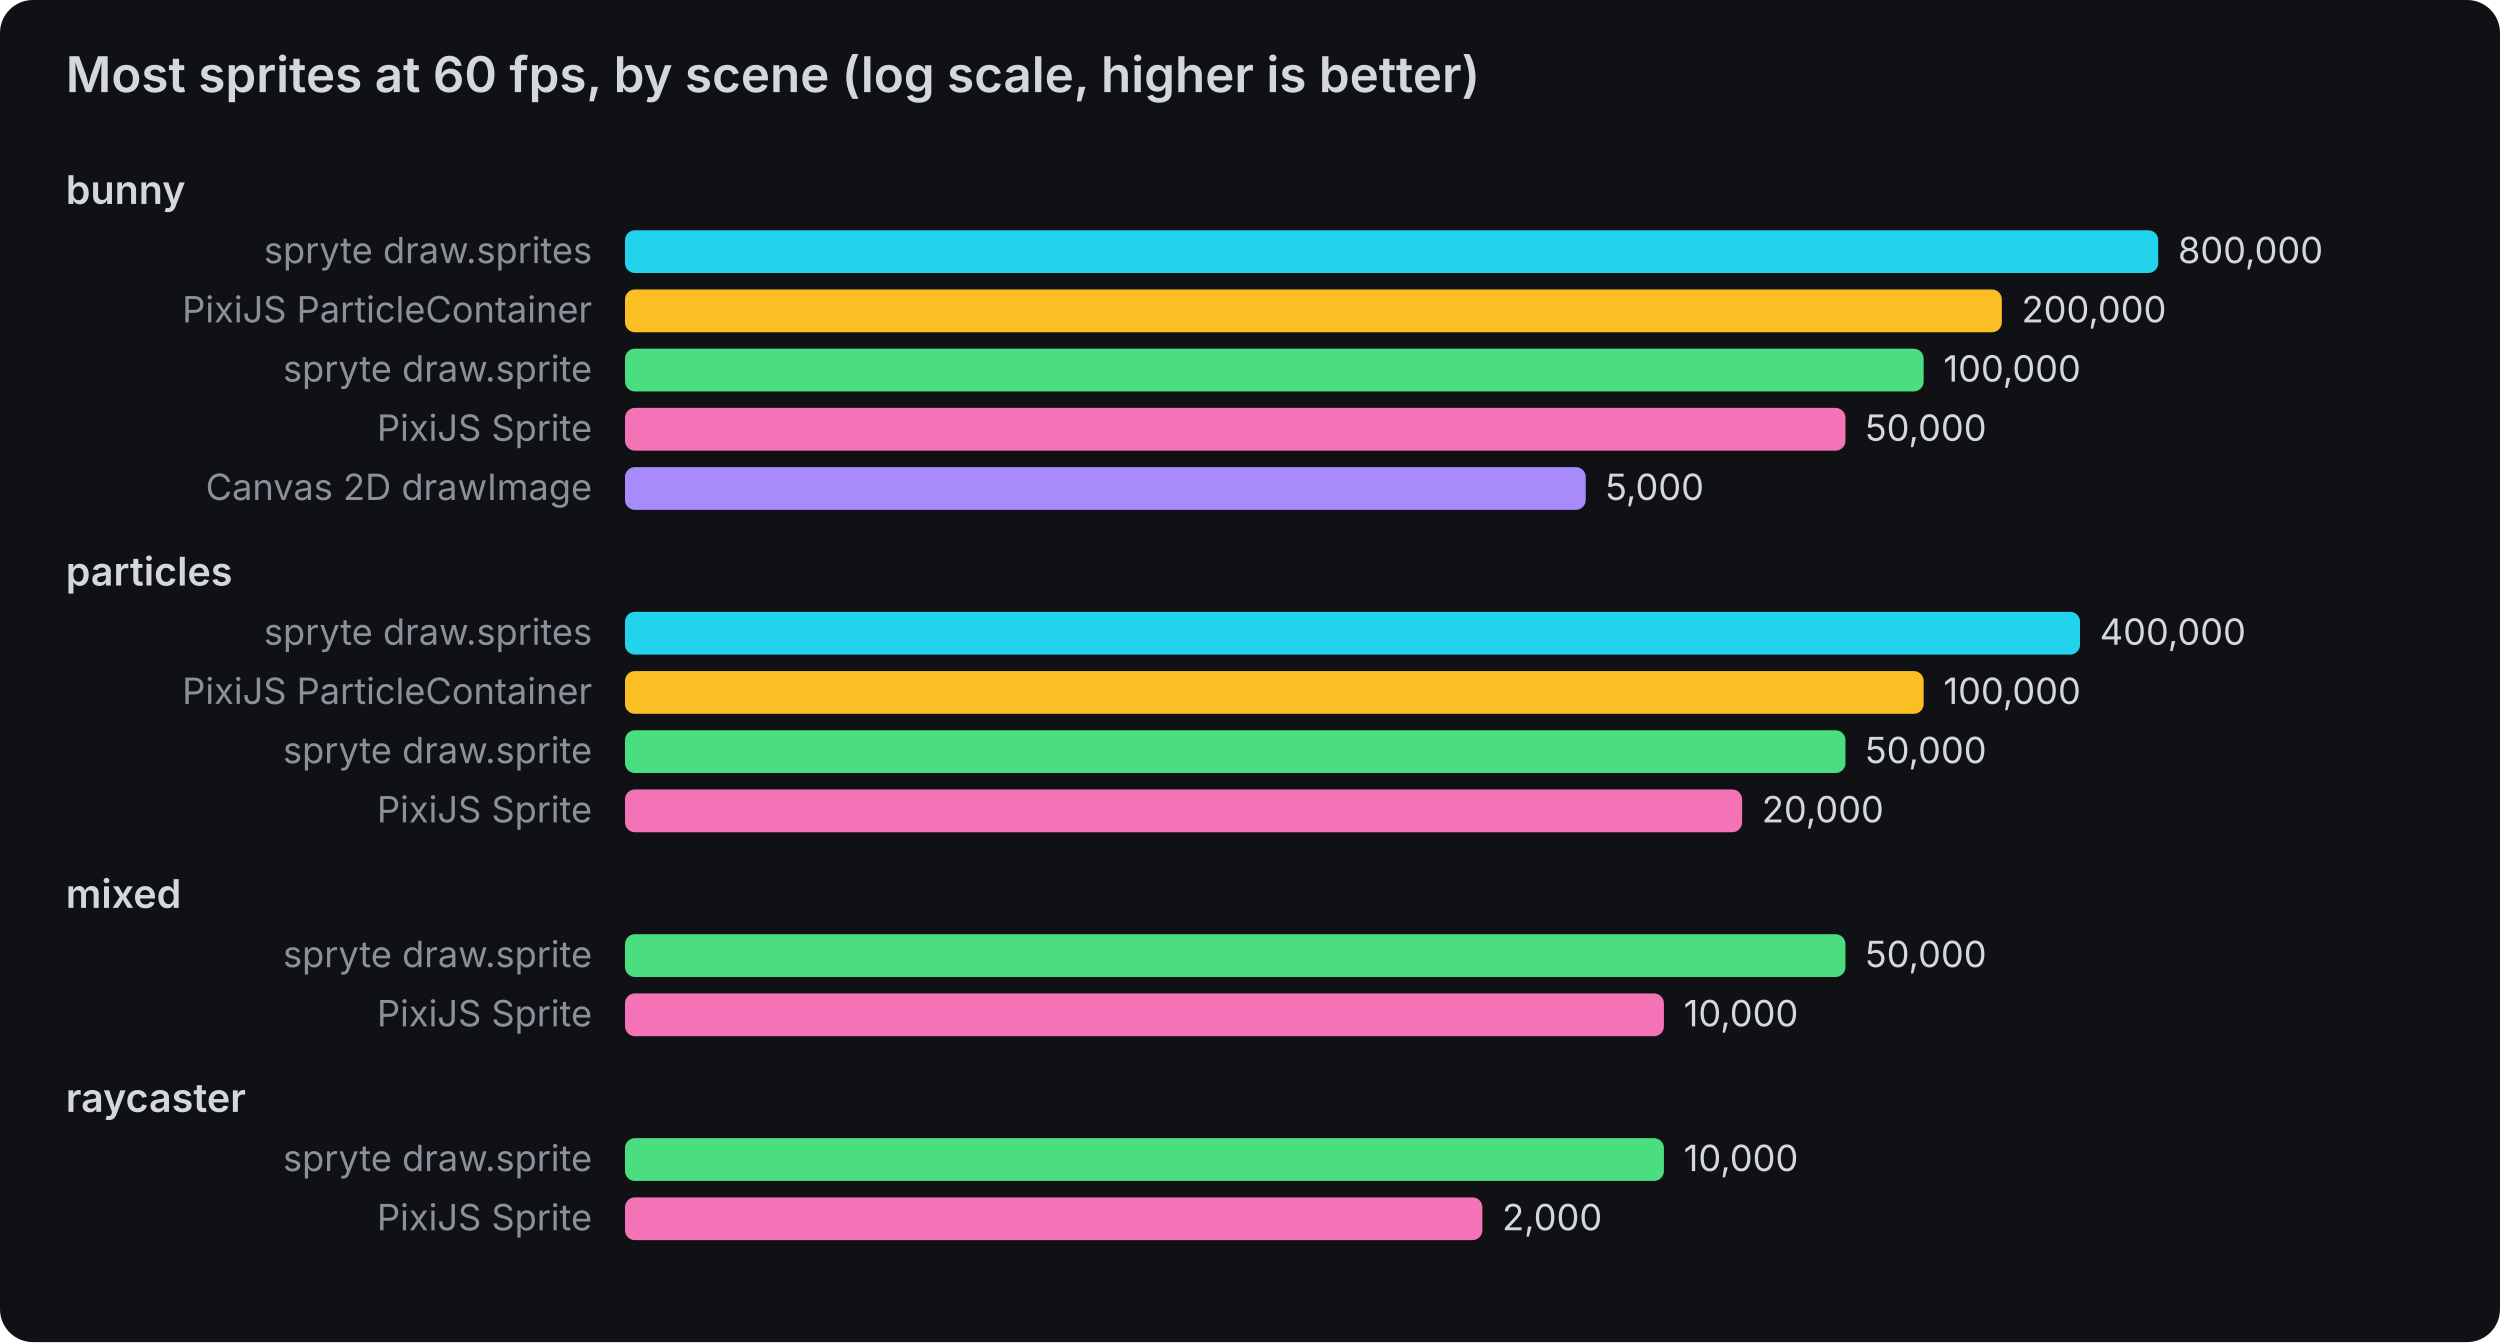
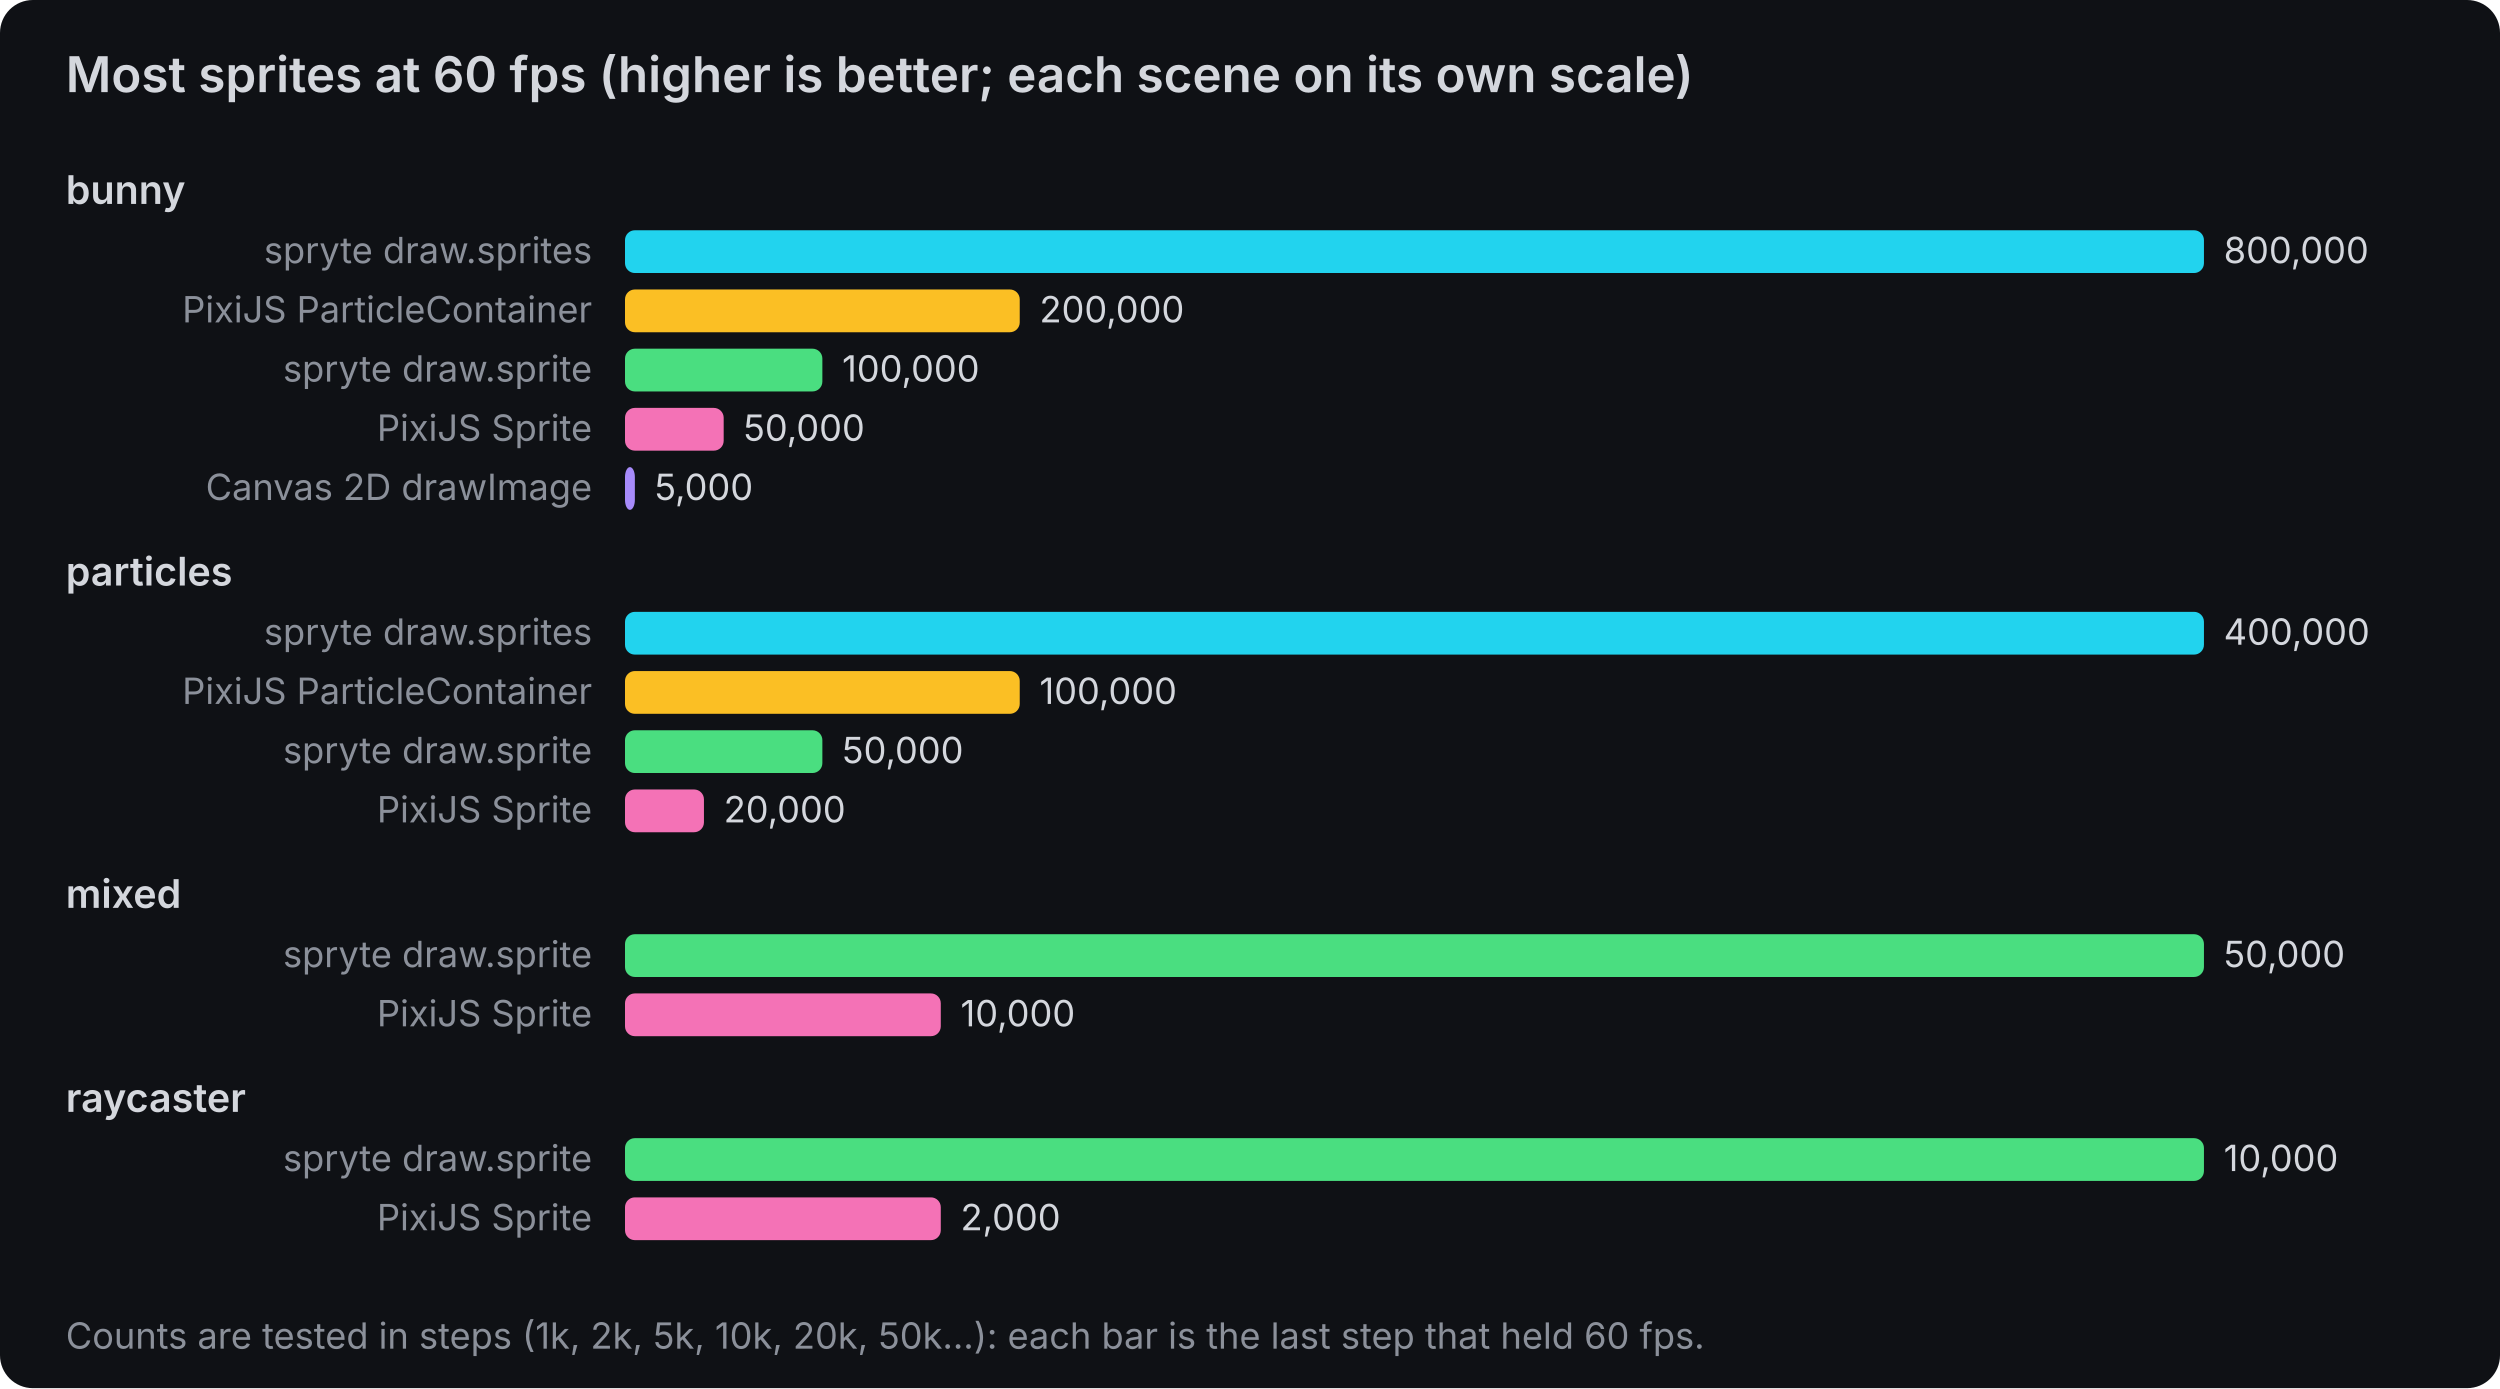
- <svg xmlns="http://www.w3.org/2000/svg" viewBox="0 0 760 408" width="760" height="408" font-family="ui-sans-serif, system-ui, -apple-system, Segoe UI, sans-serif">
-   <rect width="760" height="408" rx="10" fill="#0f1115" />
-   <text x="20" y="28" fill="#d4d7dd" font-size="15" font-weight="600">Most sprites at 60 fps, by scene (log scale, higher is better)</text>
+ <svg xmlns="http://www.w3.org/2000/svg" viewBox="0 0 760 422" width="760" height="422" font-family="ui-sans-serif, system-ui, -apple-system, Segoe UI, sans-serif">
+   <rect width="760" height="422" rx="10" fill="#0f1115" />
+   <text x="20" y="28" fill="#d4d7dd" font-size="15" font-weight="600">Most sprites at 60 fps (higher is better; each scene on its own scale)</text>
  <text x="20" y="62" fill="#d4d7dd" font-size="12" font-weight="600">bunny</text>
  <text x="180" y="80" fill="#8b909a" font-size="11" text-anchor="end">spryte draw.sprites</text>
-   <rect x="190" y="70" width="466.096" height="13" rx="3" fill="#22d3ee" />
-   <text x="662.096" y="80" fill="#d4d7dd" font-size="11">800,000</text>
+   <rect x="190" y="70" width="480" height="13" rx="3" fill="#22d3ee" />
+   <text x="676" y="80" fill="#d4d7dd" font-size="11">800,000</text>
  <text x="180" y="98" fill="#8b909a" font-size="11" text-anchor="end">PixiJS ParticleContainer</text>
-   <rect x="190" y="88" width="418.559" height="13" rx="3" fill="#fbbf24" />
-   <text x="614.559" y="98" fill="#d4d7dd" font-size="11">200,000</text>
+   <rect x="190" y="88" width="120" height="13" rx="3" fill="#fbbf24" />
+   <text x="316" y="98" fill="#d4d7dd" font-size="11">200,000</text>
  <text x="180" y="116" fill="#8b909a" font-size="11" text-anchor="end">spryte draw.sprite</text>
-   <rect x="190" y="106" width="394.79" height="13" rx="3" fill="#4ade80" />
-   <text x="590.79" y="116" fill="#d4d7dd" font-size="11">100,000</text>
+   <rect x="190" y="106" width="60" height="13" rx="3" fill="#4ade80" />
+   <text x="256" y="116" fill="#d4d7dd" font-size="11">100,000</text>
  <text x="180" y="134" fill="#8b909a" font-size="11" text-anchor="end">PixiJS Sprite</text>
-   <rect x="190" y="124" width="371.021" height="13" rx="3" fill="#f472b6" />
-   <text x="567.021" y="134" fill="#d4d7dd" font-size="11">50,000</text>
+   <rect x="190" y="124" width="30" height="13" rx="3" fill="#f472b6" />
+   <text x="226" y="134" fill="#d4d7dd" font-size="11">50,000</text>
  <text x="180" y="152" fill="#8b909a" font-size="11" text-anchor="end">Canvas 2D drawImage</text>
-   <rect x="190" y="142" width="292.063" height="13" rx="3" fill="#a78bfa" />
-   <text x="488.063" y="152" fill="#d4d7dd" font-size="11">5,000</text>
+   <rect x="190" y="142" width="3" height="13" rx="3" fill="#a78bfa" />
+   <text x="199" y="152" fill="#d4d7dd" font-size="11">5,000</text>
  <text x="20" y="178" fill="#d4d7dd" font-size="12" font-weight="600">particles</text>
  <text x="180" y="196" fill="#8b909a" font-size="11" text-anchor="end">spryte draw.sprites</text>
-   <rect x="190" y="186" width="442.327" height="13" rx="3" fill="#22d3ee" />
-   <text x="638.327" y="196" fill="#d4d7dd" font-size="11">400,000</text>
+   <rect x="190" y="186" width="480" height="13" rx="3" fill="#22d3ee" />
+   <text x="676" y="196" fill="#d4d7dd" font-size="11">400,000</text>
  <text x="180" y="214" fill="#8b909a" font-size="11" text-anchor="end">PixiJS ParticleContainer</text>
-   <rect x="190" y="204" width="394.79" height="13" rx="3" fill="#fbbf24" />
-   <text x="590.79" y="214" fill="#d4d7dd" font-size="11">100,000</text>
+   <rect x="190" y="204" width="120" height="13" rx="3" fill="#fbbf24" />
+   <text x="316" y="214" fill="#d4d7dd" font-size="11">100,000</text>
  <text x="180" y="232" fill="#8b909a" font-size="11" text-anchor="end">spryte draw.sprite</text>
-   <rect x="190" y="222" width="371.021" height="13" rx="3" fill="#4ade80" />
-   <text x="567.021" y="232" fill="#d4d7dd" font-size="11">50,000</text>
+   <rect x="190" y="222" width="60" height="13" rx="3" fill="#4ade80" />
+   <text x="256" y="232" fill="#d4d7dd" font-size="11">50,000</text>
  <text x="180" y="250" fill="#8b909a" font-size="11" text-anchor="end">PixiJS Sprite</text>
-   <rect x="190" y="240" width="339.601" height="13" rx="3" fill="#f472b6" />
-   <text x="535.601" y="250" fill="#d4d7dd" font-size="11">20,000</text>
+   <rect x="190" y="240" width="24" height="13" rx="3" fill="#f472b6" />
+   <text x="220" y="250" fill="#d4d7dd" font-size="11">20,000</text>
  <text x="20" y="276" fill="#d4d7dd" font-size="12" font-weight="600">mixed</text>
  <text x="180" y="294" fill="#8b909a" font-size="11" text-anchor="end">spryte draw.sprite</text>
-   <rect x="190" y="284" width="371.021" height="13" rx="3" fill="#4ade80" />
-   <text x="567.021" y="294" fill="#d4d7dd" font-size="11">50,000</text>
+   <rect x="190" y="284" width="480" height="13" rx="3" fill="#4ade80" />
+   <text x="676" y="294" fill="#d4d7dd" font-size="11">50,000</text>
  <text x="180" y="312" fill="#8b909a" font-size="11" text-anchor="end">PixiJS Sprite</text>
-   <rect x="190" y="302" width="315.832" height="13" rx="3" fill="#f472b6" />
-   <text x="511.832" y="312" fill="#d4d7dd" font-size="11">10,000</text>
+   <rect x="190" y="302" width="96" height="13" rx="3" fill="#f472b6" />
+   <text x="292" y="312" fill="#d4d7dd" font-size="11">10,000</text>
  <text x="20" y="338" fill="#d4d7dd" font-size="12" font-weight="600">raycaster</text>
  <text x="180" y="356" fill="#8b909a" font-size="11" text-anchor="end">spryte draw.sprite</text>
-   <rect x="190" y="346" width="315.832" height="13" rx="3" fill="#4ade80" />
-   <text x="511.832" y="356" fill="#d4d7dd" font-size="11">10,000</text>
+   <rect x="190" y="346" width="480" height="13" rx="3" fill="#4ade80" />
+   <text x="676" y="356" fill="#d4d7dd" font-size="11">10,000</text>
  <text x="180" y="374" fill="#8b909a" font-size="11" text-anchor="end">PixiJS Sprite</text>
-   <rect x="190" y="364" width="260.643" height="13" rx="3" fill="#f472b6" />
-   <text x="456.643" y="374" fill="#d4d7dd" font-size="11">2,000</text>
+   <rect x="190" y="364" width="96" height="13" rx="3" fill="#f472b6" />
+   <text x="292" y="374" fill="#d4d7dd" font-size="11">2,000</text>
+   <text x="20" y="410" fill="#8b909a" font-size="11">Counts are tested in steps (1k, 2k, 5k, 10k, 20k, 50k…): each bar is the last step that held 60 fps.</text>
</svg>
